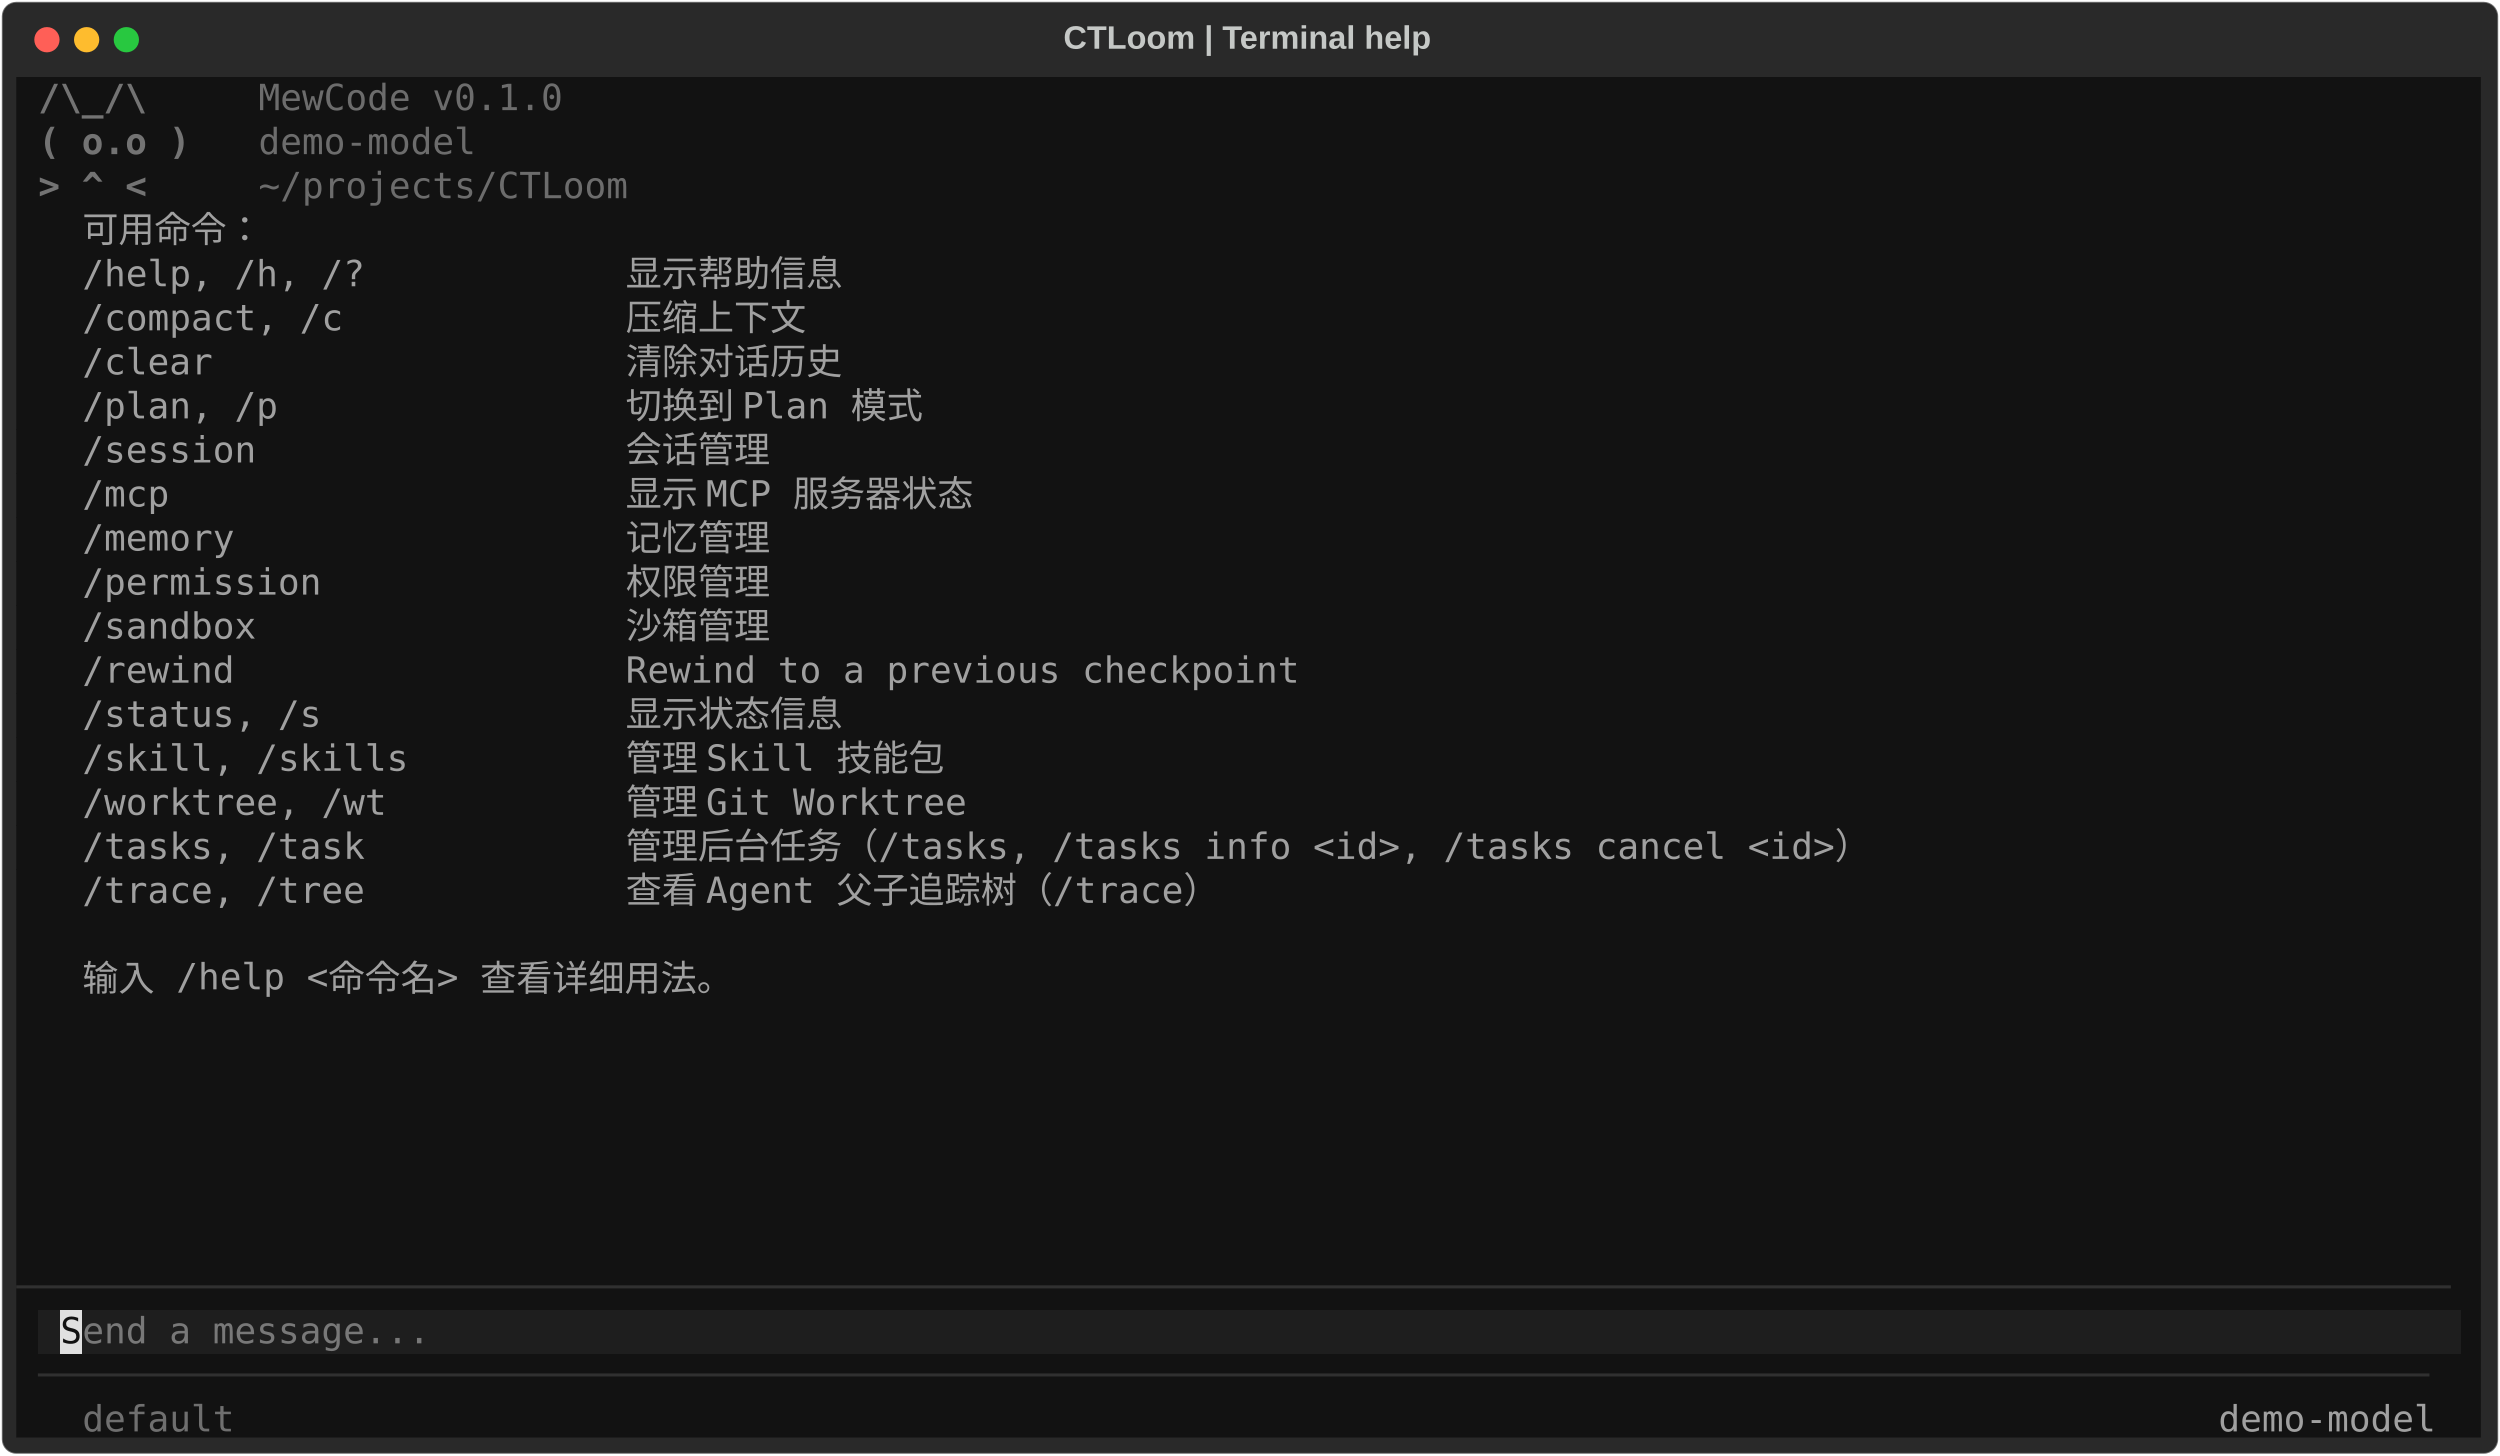
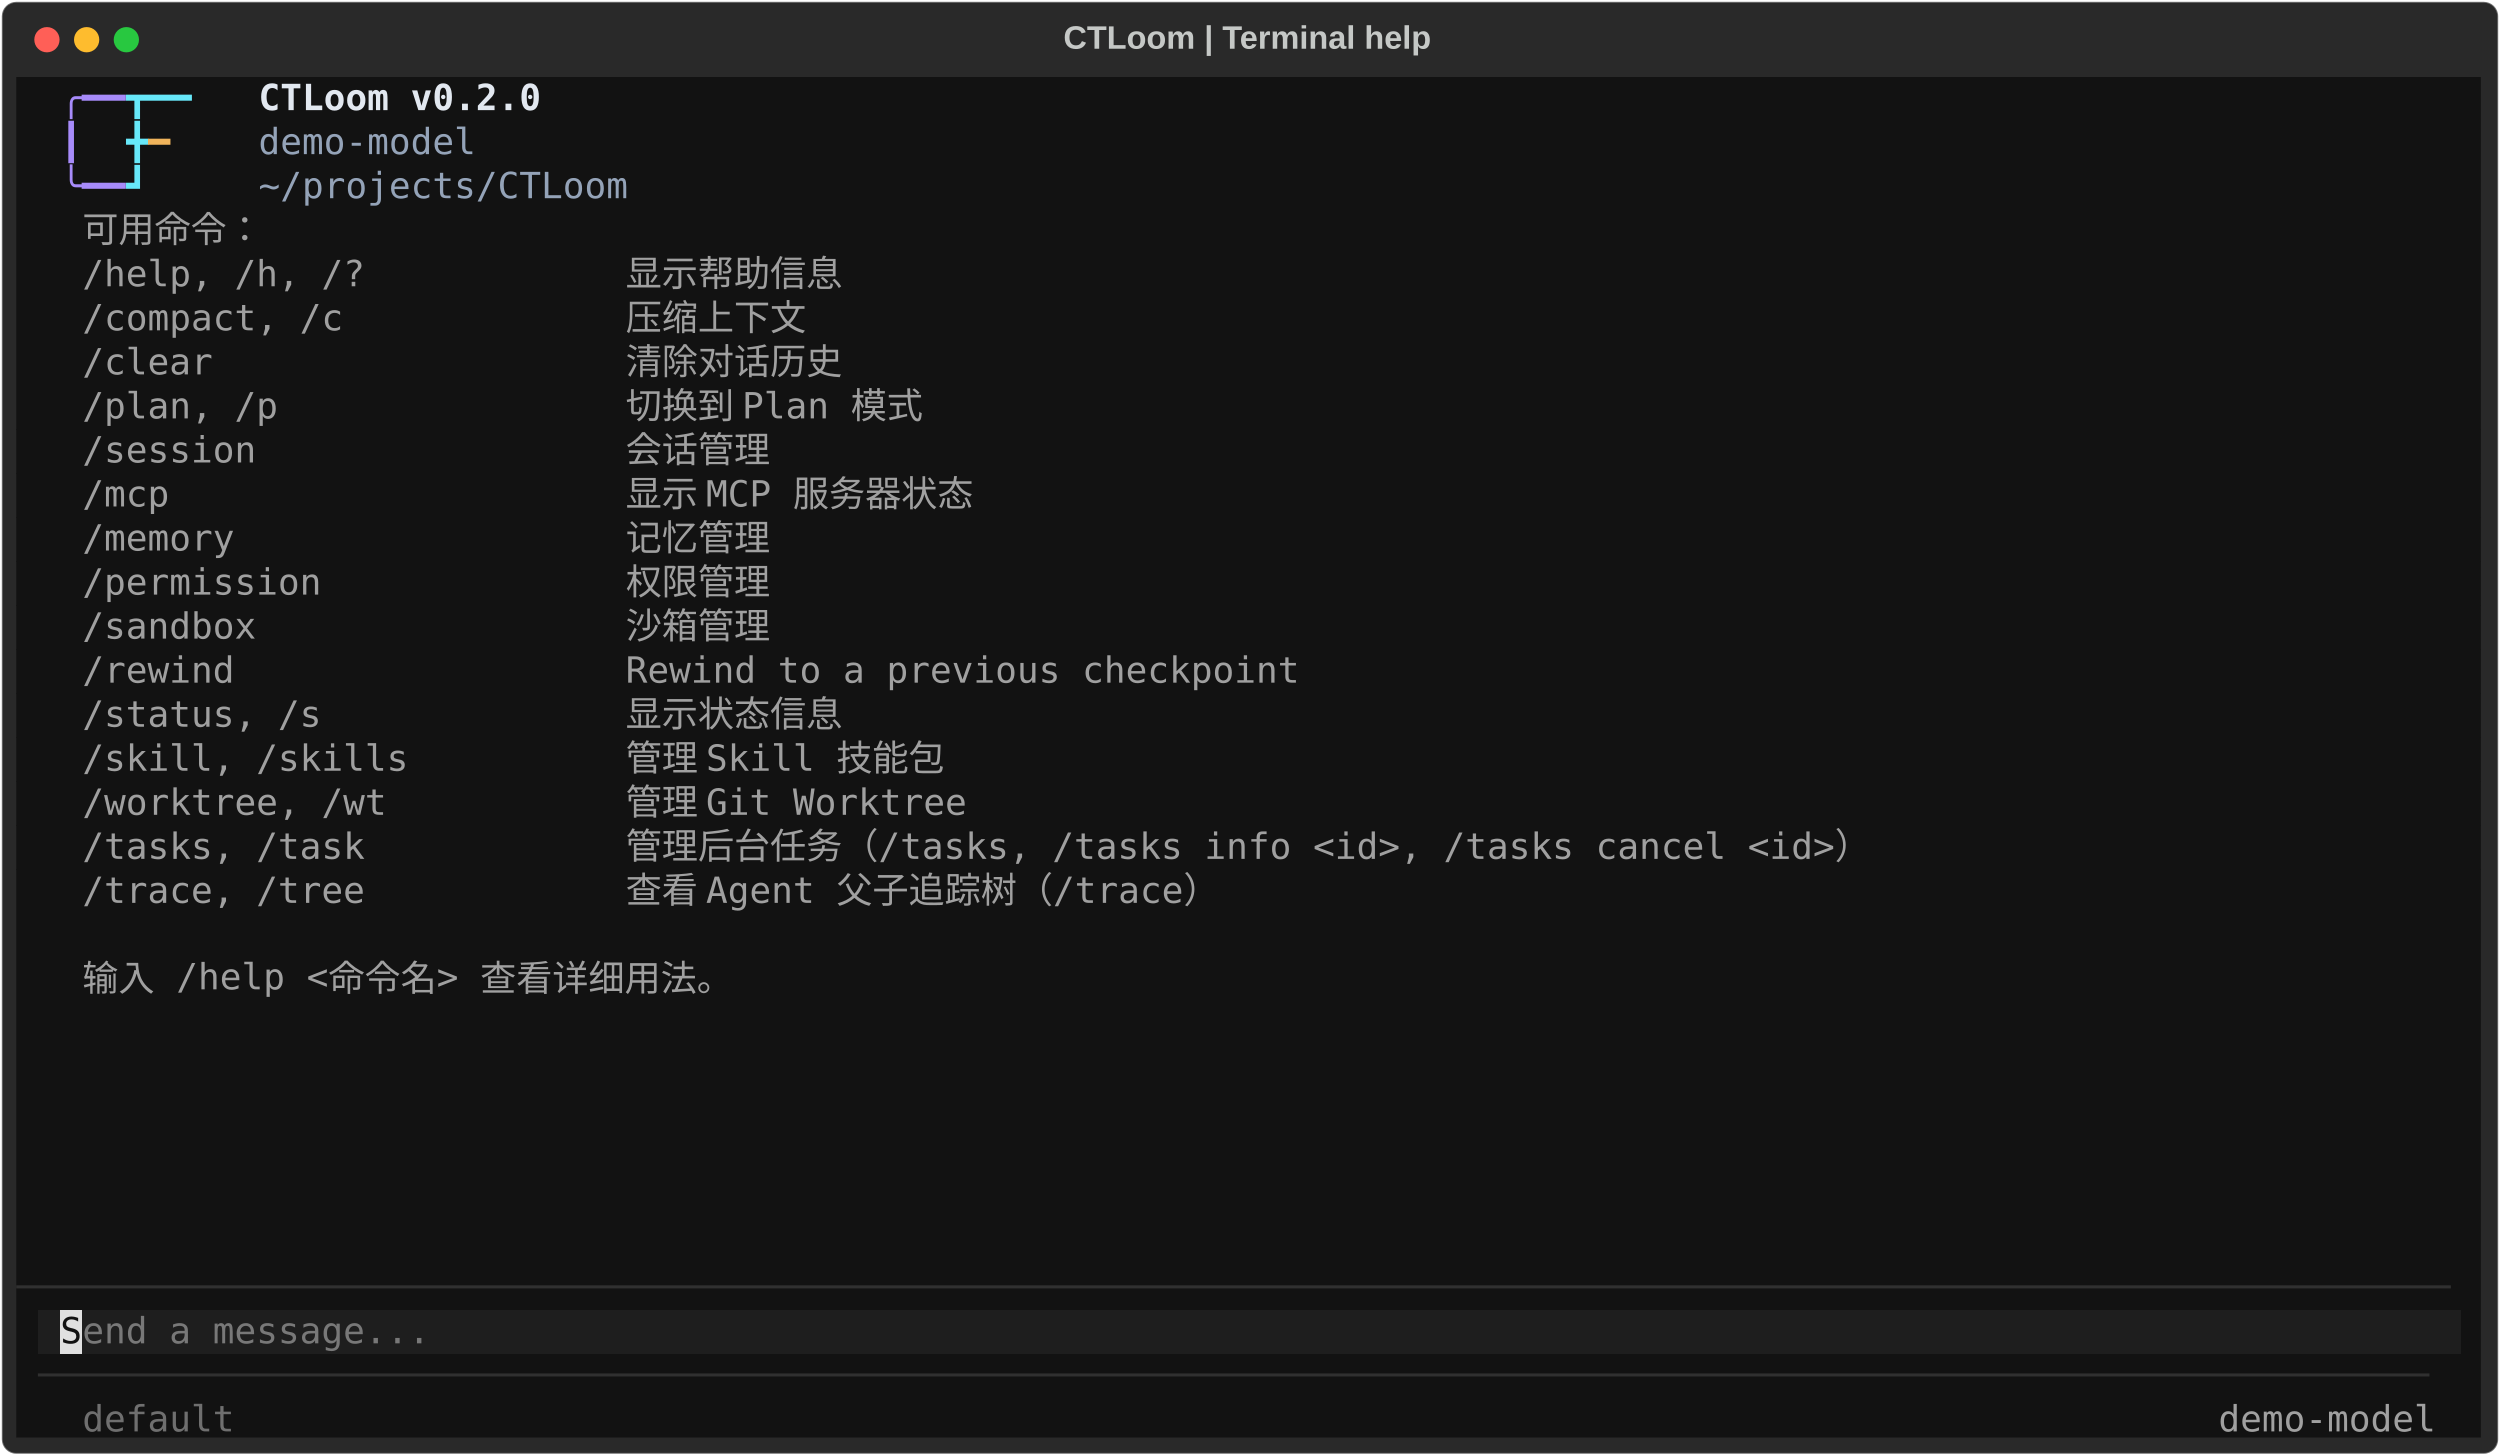
<svg xmlns="http://www.w3.org/2000/svg" class="rich-terminal" viewBox="0 0 1385 806.4">
  <style>




-     .terminal-778716046-matrix {
+     .terminal-2929265650-matrix {
        font-family: Consolas, "Microsoft YaHei", monospace;
        font-size: 20px;
        line-height: 24.4px;
        font-variant-east-asian: full-width;
    }

-     .terminal-778716046-title {
+     .terminal-2929265650-title {
        font-size: 18px;
        font-weight: bold;
        font-family: arial;
    }

-     .terminal-778716046-r1 { fill: #c5c8c6 }
- .terminal-778716046-r2 { fill: #737373;font-weight: bold }
- .terminal-778716046-r3 { fill: #6c6c6c }
- .terminal-778716046-r4 { fill: #a0a0a0 }
- .terminal-778716046-r5 { fill: #303030 }
- .terminal-778716046-r6 { fill: #121212 }
- .terminal-778716046-r7 { fill: #787878 }
- .terminal-778716046-r8 { fill: #6f6f6f }
- .terminal-778716046-r9 { fill: #e0e0e0 }
+     .terminal-2929265650-r1 { fill: #c5c8c6 }
+ .terminal-2929265650-r2 { fill: #e0e0e0 }
+ .terminal-2929265650-r3 { fill: #a78bfa;font-weight: bold }
+ .terminal-2929265650-r4 { fill: #67e8f9;font-weight: bold }
+ .terminal-2929265650-r5 { fill: #e2e8f0;font-weight: bold }
+ .terminal-2929265650-r6 { fill: #f0b45c;font-weight: bold }
+ .terminal-2929265650-r7 { fill: #94a3b8 }
+ .terminal-2929265650-r8 { fill: #a0a0a0 }
+ .terminal-2929265650-r9 { fill: #303030 }
+ .terminal-2929265650-r10 { fill: #121212 }
+ .terminal-2929265650-r11 { fill: #787878 }
+ .terminal-2929265650-r12 { fill: #6f6f6f }
    </style>
  <defs>
-     <clipPath id="terminal-778716046-clip-terminal">
+     <clipPath id="terminal-2929265650-clip-terminal">
      <rect x="0" y="0" width="1365.4" height="755.4" />
    </clipPath>
-     <clipPath id="terminal-778716046-line-0">
+     <clipPath id="terminal-2929265650-line-0">
      <rect x="0" y="1.5" width="1366.4" height="24.65" />
    </clipPath>
-     <clipPath id="terminal-778716046-line-1">
+     <clipPath id="terminal-2929265650-line-1">
      <rect x="0" y="25.9" width="1366.4" height="24.65" />
    </clipPath>
-     <clipPath id="terminal-778716046-line-2">
+     <clipPath id="terminal-2929265650-line-2">
      <rect x="0" y="50.3" width="1366.4" height="24.65" />
    </clipPath>
-     <clipPath id="terminal-778716046-line-3">
+     <clipPath id="terminal-2929265650-line-3">
      <rect x="0" y="74.7" width="1366.4" height="24.65" />
    </clipPath>
-     <clipPath id="terminal-778716046-line-4">
+     <clipPath id="terminal-2929265650-line-4">
      <rect x="0" y="99.1" width="1366.4" height="24.65" />
    </clipPath>
-     <clipPath id="terminal-778716046-line-5">
+     <clipPath id="terminal-2929265650-line-5">
      <rect x="0" y="123.5" width="1366.4" height="24.65" />
    </clipPath>
-     <clipPath id="terminal-778716046-line-6">
+     <clipPath id="terminal-2929265650-line-6">
      <rect x="0" y="147.9" width="1366.4" height="24.65" />
    </clipPath>
-     <clipPath id="terminal-778716046-line-7">
+     <clipPath id="terminal-2929265650-line-7">
      <rect x="0" y="172.3" width="1366.4" height="24.65" />
    </clipPath>
-     <clipPath id="terminal-778716046-line-8">
+     <clipPath id="terminal-2929265650-line-8">
      <rect x="0" y="196.7" width="1366.4" height="24.65" />
    </clipPath>
-     <clipPath id="terminal-778716046-line-9">
+     <clipPath id="terminal-2929265650-line-9">
      <rect x="0" y="221.1" width="1366.4" height="24.65" />
    </clipPath>
-     <clipPath id="terminal-778716046-line-10">
+     <clipPath id="terminal-2929265650-line-10">
      <rect x="0" y="245.5" width="1366.4" height="24.65" />
    </clipPath>
-     <clipPath id="terminal-778716046-line-11">
+     <clipPath id="terminal-2929265650-line-11">
      <rect x="0" y="269.9" width="1366.4" height="24.65" />
    </clipPath>
-     <clipPath id="terminal-778716046-line-12">
+     <clipPath id="terminal-2929265650-line-12">
      <rect x="0" y="294.3" width="1366.4" height="24.65" />
    </clipPath>
-     <clipPath id="terminal-778716046-line-13">
+     <clipPath id="terminal-2929265650-line-13">
      <rect x="0" y="318.7" width="1366.4" height="24.65" />
    </clipPath>
-     <clipPath id="terminal-778716046-line-14">
+     <clipPath id="terminal-2929265650-line-14">
      <rect x="0" y="343.1" width="1366.4" height="24.65" />
    </clipPath>
-     <clipPath id="terminal-778716046-line-15">
+     <clipPath id="terminal-2929265650-line-15">
      <rect x="0" y="367.5" width="1366.4" height="24.65" />
    </clipPath>
-     <clipPath id="terminal-778716046-line-16">
+     <clipPath id="terminal-2929265650-line-16">
      <rect x="0" y="391.9" width="1366.4" height="24.65" />
    </clipPath>
-     <clipPath id="terminal-778716046-line-17">
+     <clipPath id="terminal-2929265650-line-17">
      <rect x="0" y="416.3" width="1366.4" height="24.65" />
    </clipPath>
-     <clipPath id="terminal-778716046-line-18">
+     <clipPath id="terminal-2929265650-line-18">
      <rect x="0" y="440.7" width="1366.4" height="24.65" />
    </clipPath>
-     <clipPath id="terminal-778716046-line-19">
+     <clipPath id="terminal-2929265650-line-19">
      <rect x="0" y="465.1" width="1366.4" height="24.65" />
    </clipPath>
-     <clipPath id="terminal-778716046-line-20">
+     <clipPath id="terminal-2929265650-line-20">
      <rect x="0" y="489.5" width="1366.4" height="24.65" />
    </clipPath>
-     <clipPath id="terminal-778716046-line-21">
+     <clipPath id="terminal-2929265650-line-21">
      <rect x="0" y="513.9" width="1366.4" height="24.65" />
    </clipPath>
-     <clipPath id="terminal-778716046-line-22">
+     <clipPath id="terminal-2929265650-line-22">
      <rect x="0" y="538.3" width="1366.4" height="24.65" />
    </clipPath>
-     <clipPath id="terminal-778716046-line-23">
+     <clipPath id="terminal-2929265650-line-23">
      <rect x="0" y="562.7" width="1366.4" height="24.65" />
    </clipPath>
-     <clipPath id="terminal-778716046-line-24">
+     <clipPath id="terminal-2929265650-line-24">
      <rect x="0" y="587.1" width="1366.4" height="24.65" />
    </clipPath>
-     <clipPath id="terminal-778716046-line-25">
+     <clipPath id="terminal-2929265650-line-25">
      <rect x="0" y="611.5" width="1366.4" height="24.65" />
    </clipPath>
-     <clipPath id="terminal-778716046-line-26">
+     <clipPath id="terminal-2929265650-line-26">
      <rect x="0" y="635.9" width="1366.4" height="24.65" />
    </clipPath>
-     <clipPath id="terminal-778716046-line-27">
+     <clipPath id="terminal-2929265650-line-27">
      <rect x="0" y="660.3" width="1366.4" height="24.65" />
    </clipPath>
-     <clipPath id="terminal-778716046-line-28">
+     <clipPath id="terminal-2929265650-line-28">
      <rect x="0" y="684.7" width="1366.4" height="24.65" />
    </clipPath>
-     <clipPath id="terminal-778716046-line-29">
+     <clipPath id="terminal-2929265650-line-29">
      <rect x="0" y="709.1" width="1366.4" height="24.65" />
    </clipPath>
  </defs>
  <rect fill="#292929" stroke="rgba(255,255,255,0.35)" stroke-width="1" x="1" y="1" width="1383" height="804.4" rx="8" />
-   <text class="terminal-778716046-title" fill="#c5c8c6" text-anchor="middle" x="691" y="27">CTLoom | Terminal help</text>
+   <text class="terminal-2929265650-title" fill="#c5c8c6" text-anchor="middle" x="691" y="27">CTLoom | Terminal help</text>
  <g transform="translate(26,22)">
    <circle cx="0" cy="0" r="7" fill="#ff5f57" />
    <circle cx="22" cy="0" r="7" fill="#febc2e" />
    <circle cx="44" cy="0" r="7" fill="#28c840" />
  </g>
-   <g transform="translate(9, 41)" clip-path="url(#terminal-778716046-clip-terminal)">
+   <g transform="translate(9, 41)" clip-path="url(#terminal-2929265650-clip-terminal)">
    <rect fill="#121212" x="0" y="1.5" width="12.2" height="24.65" shape-rendering="crispEdges" />
-     <rect fill="#121212" x="12.2" y="1.5" width="122" height="24.65" shape-rendering="crispEdges" />
-     <rect fill="#121212" x="134.2" y="1.5" width="170.8" height="24.65" shape-rendering="crispEdges" />
-     <rect fill="#121212" x="305" y="1.5" width="1061.4" height="24.65" shape-rendering="crispEdges" />
+     <rect fill="#121212" x="12.2" y="1.5" width="12.2" height="24.65" shape-rendering="crispEdges" />
+     <rect fill="#121212" x="24.4" y="1.5" width="36.6" height="24.65" shape-rendering="crispEdges" />
+     <rect fill="#121212" x="61" y="1.5" width="36.6" height="24.65" shape-rendering="crispEdges" />
+     <rect fill="#121212" x="97.6" y="1.5" width="36.6" height="24.65" shape-rendering="crispEdges" />
+     <rect fill="#121212" x="134.2" y="1.5" width="158.6" height="24.65" shape-rendering="crispEdges" />
+     <rect fill="#121212" x="292.8" y="1.5" width="1073.6" height="24.65" shape-rendering="crispEdges" />
    <rect fill="#121212" x="0" y="25.9" width="12.2" height="24.65" shape-rendering="crispEdges" />
-     <rect fill="#121212" x="12.2" y="25.9" width="122" height="24.65" shape-rendering="crispEdges" />
+     <rect fill="#121212" x="12.2" y="25.9" width="12.2" height="24.65" shape-rendering="crispEdges" />
+     <rect fill="#121212" x="24.4" y="25.9" width="36.6" height="24.65" shape-rendering="crispEdges" />
+     <rect fill="#121212" x="61" y="25.9" width="12.2" height="24.65" shape-rendering="crispEdges" />
+     <rect fill="#121212" x="73.2" y="25.9" width="24.4" height="24.65" shape-rendering="crispEdges" />
+     <rect fill="#121212" x="97.6" y="25.9" width="36.6" height="24.65" shape-rendering="crispEdges" />
    <rect fill="#121212" x="134.2" y="25.9" width="122" height="24.65" shape-rendering="crispEdges" />
    <rect fill="#121212" x="256.2" y="25.9" width="1110.2" height="24.65" shape-rendering="crispEdges" />
    <rect fill="#121212" x="0" y="50.3" width="12.2" height="24.65" shape-rendering="crispEdges" />
-     <rect fill="#121212" x="12.2" y="50.3" width="122" height="24.65" shape-rendering="crispEdges" />
+     <rect fill="#121212" x="12.2" y="50.3" width="12.2" height="24.65" shape-rendering="crispEdges" />
+     <rect fill="#121212" x="24.4" y="50.3" width="36.6" height="24.65" shape-rendering="crispEdges" />
+     <rect fill="#121212" x="61" y="50.3" width="36.6" height="24.65" shape-rendering="crispEdges" />
+     <rect fill="#121212" x="97.6" y="50.3" width="36.6" height="24.65" shape-rendering="crispEdges" />
    <rect fill="#121212" x="134.2" y="50.3" width="756.4" height="24.65" shape-rendering="crispEdges" />
    <rect fill="#121212" x="890.6" y="50.3" width="475.8" height="24.65" shape-rendering="crispEdges" />
    <rect fill="#121212" x="0" y="74.7" width="36.6" height="24.65" shape-rendering="crispEdges" />
    <rect fill="#121212" x="36.6" y="74.7" width="146.4" height="24.65" shape-rendering="crispEdges" />
    <rect fill="#121212" x="183" y="74.7" width="1183.4" height="24.65" shape-rendering="crispEdges" />
    <rect fill="#121212" x="0" y="99.1" width="36.6" height="24.65" shape-rendering="crispEdges" />
    <rect fill="#121212" x="36.6" y="99.1" width="475.8" height="24.65" shape-rendering="crispEdges" />
    <rect fill="#121212" x="512.4" y="99.1" width="854" height="24.65" shape-rendering="crispEdges" />
    <rect fill="#121212" x="0" y="123.5" width="36.6" height="24.65" shape-rendering="crispEdges" />
    <rect fill="#121212" x="36.6" y="123.5" width="451.4" height="24.65" shape-rendering="crispEdges" />
    <rect fill="#121212" x="488" y="123.5" width="878.4" height="24.65" shape-rendering="crispEdges" />
    <rect fill="#121212" x="0" y="147.9" width="36.6" height="24.65" shape-rendering="crispEdges" />
    <rect fill="#121212" x="36.6" y="147.9" width="475.8" height="24.65" shape-rendering="crispEdges" />
    <rect fill="#121212" x="512.4" y="147.9" width="854" height="24.65" shape-rendering="crispEdges" />
    <rect fill="#121212" x="0" y="172.3" width="36.6" height="24.65" shape-rendering="crispEdges" />
    <rect fill="#121212" x="36.6" y="172.3" width="524.6" height="24.65" shape-rendering="crispEdges" />
    <rect fill="#121212" x="561.2" y="172.3" width="805.2" height="24.65" shape-rendering="crispEdges" />
    <rect fill="#121212" x="0" y="196.7" width="36.6" height="24.65" shape-rendering="crispEdges" />
    <rect fill="#121212" x="36.6" y="196.7" width="427" height="24.65" shape-rendering="crispEdges" />
    <rect fill="#121212" x="463.6" y="196.7" width="902.8" height="24.65" shape-rendering="crispEdges" />
    <rect fill="#121212" x="0" y="221.1" width="36.6" height="24.65" shape-rendering="crispEdges" />
    <rect fill="#121212" x="36.6" y="221.1" width="561.2" height="24.65" shape-rendering="crispEdges" />
    <rect fill="#121212" x="597.8" y="221.1" width="768.6" height="24.65" shape-rendering="crispEdges" />
    <rect fill="#121212" x="0" y="245.5" width="36.6" height="24.65" shape-rendering="crispEdges" />
    <rect fill="#121212" x="36.6" y="245.5" width="427" height="24.65" shape-rendering="crispEdges" />
    <rect fill="#121212" x="463.6" y="245.5" width="902.8" height="24.65" shape-rendering="crispEdges" />
    <rect fill="#121212" x="0" y="269.9" width="36.6" height="24.65" shape-rendering="crispEdges" />
    <rect fill="#121212" x="36.6" y="269.9" width="427" height="24.65" shape-rendering="crispEdges" />
    <rect fill="#121212" x="463.6" y="269.9" width="902.8" height="24.65" shape-rendering="crispEdges" />
    <rect fill="#121212" x="0" y="294.3" width="36.6" height="24.65" shape-rendering="crispEdges" />
    <rect fill="#121212" x="36.6" y="294.3" width="427" height="24.65" shape-rendering="crispEdges" />
    <rect fill="#121212" x="463.6" y="294.3" width="902.8" height="24.65" shape-rendering="crispEdges" />
    <rect fill="#121212" x="0" y="318.7" width="36.6" height="24.65" shape-rendering="crispEdges" />
    <rect fill="#121212" x="36.6" y="318.7" width="707.6" height="24.65" shape-rendering="crispEdges" />
    <rect fill="#121212" x="744.2" y="318.7" width="622.2" height="24.65" shape-rendering="crispEdges" />
    <rect fill="#121212" x="0" y="343.1" width="36.6" height="24.65" shape-rendering="crispEdges" />
    <rect fill="#121212" x="36.6" y="343.1" width="475.8" height="24.65" shape-rendering="crispEdges" />
    <rect fill="#121212" x="512.4" y="343.1" width="854" height="24.65" shape-rendering="crispEdges" />
    <rect fill="#121212" x="0" y="367.5" width="36.6" height="24.65" shape-rendering="crispEdges" />
    <rect fill="#121212" x="36.6" y="367.5" width="536.8" height="24.65" shape-rendering="crispEdges" />
    <rect fill="#121212" x="573.4" y="367.5" width="793" height="24.65" shape-rendering="crispEdges" />
    <rect fill="#121212" x="0" y="391.9" width="36.6" height="24.65" shape-rendering="crispEdges" />
    <rect fill="#121212" x="36.6" y="391.9" width="536.8" height="24.65" shape-rendering="crispEdges" />
    <rect fill="#121212" x="573.4" y="391.9" width="793" height="24.65" shape-rendering="crispEdges" />
    <rect fill="#121212" x="0" y="416.3" width="36.6" height="24.65" shape-rendering="crispEdges" />
    <rect fill="#121212" x="36.6" y="416.3" width="1061.4" height="24.65" shape-rendering="crispEdges" />
    <rect fill="#121212" x="1098" y="416.3" width="268.4" height="24.65" shape-rendering="crispEdges" />
    <rect fill="#121212" x="0" y="440.7" width="36.6" height="24.65" shape-rendering="crispEdges" />
    <rect fill="#121212" x="36.6" y="440.7" width="707.6" height="24.65" shape-rendering="crispEdges" />
    <rect fill="#121212" x="744.2" y="440.7" width="622.2" height="24.65" shape-rendering="crispEdges" />
    <rect fill="#121212" x="0" y="465.1" width="36.6" height="24.65" shape-rendering="crispEdges" />
    <rect fill="#121212" x="36.6" y="465.1" width="0" height="24.65" shape-rendering="crispEdges" />
    <rect fill="#121212" x="36.6" y="465.1" width="1329.8" height="24.65" shape-rendering="crispEdges" />
    <rect fill="#121212" x="0" y="489.5" width="36.6" height="24.65" shape-rendering="crispEdges" />
    <rect fill="#121212" x="36.6" y="489.5" width="414.8" height="24.65" shape-rendering="crispEdges" />
    <rect fill="#121212" x="451.4" y="489.5" width="915" height="24.65" shape-rendering="crispEdges" />
    <rect fill="#121212" x="0" y="513.9" width="1366.4" height="24.65" shape-rendering="crispEdges" />
    <rect fill="#121212" x="0" y="538.3" width="1366.4" height="24.65" shape-rendering="crispEdges" />
    <rect fill="#121212" x="0" y="562.7" width="1366.4" height="24.65" shape-rendering="crispEdges" />
    <rect fill="#121212" x="0" y="587.1" width="1366.4" height="24.65" shape-rendering="crispEdges" />
    <rect fill="#121212" x="0" y="611.5" width="1366.4" height="24.65" shape-rendering="crispEdges" />
    <rect fill="#121212" x="0" y="635.9" width="1366.4" height="24.65" shape-rendering="crispEdges" />
    <rect fill="#121212" x="0" y="660.3" width="1366.4" height="24.65" shape-rendering="crispEdges" />
    <rect fill="#121212" x="0" y="684.7" width="12.2" height="24.65" shape-rendering="crispEdges" />
    <rect fill="#1e1e1e" x="12.2" y="684.7" width="12.2" height="24.65" shape-rendering="crispEdges" />
    <rect fill="#e0e0e0" x="24.4" y="684.7" width="12.2" height="24.65" shape-rendering="crispEdges" />
    <rect fill="#1e1e1e" x="36.6" y="684.7" width="195.2" height="24.65" shape-rendering="crispEdges" />
    <rect fill="#1e1e1e" x="231.8" y="684.7" width="1122.4" height="24.65" shape-rendering="crispEdges" />
    <rect fill="#121212" x="1354.2" y="684.7" width="12.2" height="24.65" shape-rendering="crispEdges" />
    <rect fill="#121212" x="0" y="709.1" width="12.2" height="24.65" shape-rendering="crispEdges" />
    <rect fill="#121212" x="12.2" y="709.1" width="1342" height="24.65" shape-rendering="crispEdges" />
    <rect fill="#121212" x="1354.2" y="709.1" width="12.2" height="24.65" shape-rendering="crispEdges" />
    <rect fill="#121212" x="0" y="733.5" width="36.6" height="24.65" shape-rendering="crispEdges" />
    <rect fill="#121212" x="36.6" y="733.5" width="85.4" height="24.65" shape-rendering="crispEdges" />
    <rect fill="#121212" x="122" y="733.5" width="24.4" height="24.65" shape-rendering="crispEdges" />
    <rect fill="#121212" x="146.4" y="733.5" width="0" height="24.65" shape-rendering="crispEdges" />
    <rect fill="#121212" x="146.4" y="733.5" width="1073.6" height="24.65" shape-rendering="crispEdges" />
    <rect fill="#121212" x="1220" y="733.5" width="122" height="24.65" shape-rendering="crispEdges" />
    <rect fill="#121212" x="1342" y="733.5" width="24.4" height="24.65" shape-rendering="crispEdges" />
-     <g class="terminal-778716046-matrix">
-       <text class="terminal-778716046-r2" x="12.2" y="20" textLength="122" clip-path="url(#terminal-778716046-line-0)"> /\_/\    </text>
-       <text class="terminal-778716046-r3" x="134.2" y="20" textLength="170.8" clip-path="url(#terminal-778716046-line-0)">MewCode v0.1.0</text>
-       <text class="terminal-778716046-r1" x="1366.4" y="20" textLength="12.2" clip-path="url(#terminal-778716046-line-0)">
- </text>
-       <text class="terminal-778716046-r2" x="12.2" y="44.4" textLength="122" clip-path="url(#terminal-778716046-line-1)">( o.o )   </text>
-       <text class="terminal-778716046-r3" x="134.2" y="44.4" textLength="122" clip-path="url(#terminal-778716046-line-1)">demo-model</text>
-       <text class="terminal-778716046-r1" x="1366.4" y="44.4" textLength="12.2" clip-path="url(#terminal-778716046-line-1)">
- </text>
-       <text class="terminal-778716046-r2" x="12.2" y="68.8" textLength="122" clip-path="url(#terminal-778716046-line-2)"> &gt; ^ &lt;    </text>
-       <text class="terminal-778716046-r3" x="134.2" y="68.8" textLength="207.4" clip-path="url(#terminal-778716046-line-2)">~/projects/CTLoom</text>
-       <text class="terminal-778716046-r1" x="1366.4" y="68.8" textLength="12.2" clip-path="url(#terminal-778716046-line-2)">
- </text>
-       <text class="terminal-778716046-r4" x="36.6" y="93.2" textLength="85.4" clip-path="url(#terminal-778716046-line-3)">  可用命令：</text>
-       <text class="terminal-778716046-r1" x="1366.4" y="93.2" textLength="12.2" clip-path="url(#terminal-778716046-line-3)">
- </text>
-       <text class="terminal-778716046-r4" x="36.6" y="117.6" textLength="402.6" clip-path="url(#terminal-778716046-line-4)">  /help, /h, /?            显示帮助信息</text>
-       <text class="terminal-778716046-r1" x="1366.4" y="117.6" textLength="12.2" clip-path="url(#terminal-778716046-line-4)">
- </text>
-       <text class="terminal-778716046-r4" x="36.6" y="142" textLength="390.4" clip-path="url(#terminal-778716046-line-5)">  /compact, /c             压缩上下文</text>
-       <text class="terminal-778716046-r1" x="1366.4" y="142" textLength="12.2" clip-path="url(#terminal-778716046-line-5)">
- </text>
-       <text class="terminal-778716046-r4" x="36.6" y="166.4" textLength="402.6" clip-path="url(#terminal-778716046-line-6)">  /clear                   清除对话历史</text>
-       <text class="terminal-778716046-r1" x="1366.4" y="166.4" textLength="12.2" clip-path="url(#terminal-778716046-line-6)">
- </text>
-       <text class="terminal-778716046-r4" x="36.6" y="190.8" textLength="463.6" clip-path="url(#terminal-778716046-line-7)">  /plan, /p                切换到 Plan 模式</text>
-       <text class="terminal-778716046-r1" x="1366.4" y="190.8" textLength="12.2" clip-path="url(#terminal-778716046-line-7)">
- </text>
-       <text class="terminal-778716046-r4" x="36.6" y="215.2" textLength="378.2" clip-path="url(#terminal-778716046-line-8)">  /session                 会话管理</text>
-       <text class="terminal-778716046-r1" x="1366.4" y="215.2" textLength="12.2" clip-path="url(#terminal-778716046-line-8)">
- </text>
-       <text class="terminal-778716046-r4" x="36.6" y="239.6" textLength="475.8" clip-path="url(#terminal-778716046-line-9)">  /mcp                     显示 MCP 服务器状态</text>
-       <text class="terminal-778716046-r1" x="1366.4" y="239.6" textLength="12.2" clip-path="url(#terminal-778716046-line-9)">
- </text>
-       <text class="terminal-778716046-r4" x="36.6" y="264" textLength="378.2" clip-path="url(#terminal-778716046-line-10)">  /memory                  记忆管理</text>
-       <text class="terminal-778716046-r1" x="1366.4" y="264" textLength="12.2" clip-path="url(#terminal-778716046-line-10)">
- </text>
-       <text class="terminal-778716046-r4" x="36.6" y="288.4" textLength="378.2" clip-path="url(#terminal-778716046-line-11)">  /permission              权限管理</text>
-       <text class="terminal-778716046-r1" x="1366.4" y="288.4" textLength="12.2" clip-path="url(#terminal-778716046-line-11)">
- </text>
-       <text class="terminal-778716046-r4" x="36.6" y="312.8" textLength="378.2" clip-path="url(#terminal-778716046-line-12)">  /sandbox                 沙箱管理</text>
-       <text class="terminal-778716046-r1" x="1366.4" y="312.8" textLength="12.2" clip-path="url(#terminal-778716046-line-12)">
- </text>
-       <text class="terminal-778716046-r4" x="36.6" y="337.2" textLength="707.6" clip-path="url(#terminal-778716046-line-13)">  /rewind                  Rewind to a previous checkpoint</text>
-       <text class="terminal-778716046-r1" x="1366.4" y="337.2" textLength="12.2" clip-path="url(#terminal-778716046-line-13)">
- </text>
-       <text class="terminal-778716046-r4" x="36.6" y="361.6" textLength="402.6" clip-path="url(#terminal-778716046-line-14)">  /status, /s              显示状态信息</text>
-       <text class="terminal-778716046-r1" x="1366.4" y="361.6" textLength="12.2" clip-path="url(#terminal-778716046-line-14)">
- </text>
-       <text class="terminal-778716046-r4" x="36.6" y="386" textLength="475.8" clip-path="url(#terminal-778716046-line-15)">  /skill, /skills          管理 Skill 技能包</text>
-       <text class="terminal-778716046-r1" x="1366.4" y="386" textLength="12.2" clip-path="url(#terminal-778716046-line-15)">
- </text>
-       <text class="terminal-778716046-r4" x="36.6" y="410.4" textLength="512.4" clip-path="url(#terminal-778716046-line-16)">  /worktree, /wt           管理 Git Worktree</text>
-       <text class="terminal-778716046-r1" x="1366.4" y="410.4" textLength="12.2" clip-path="url(#terminal-778716046-line-16)">
- </text>
-       <text class="terminal-778716046-r4" x="36.6" y="434.8" textLength="963.8" clip-path="url(#terminal-778716046-line-17)">  /tasks, /task            管理后台任务（/tasks, /tasks info &lt;id&gt;, /tasks cancel &lt;id&gt;）</text>
-       <text class="terminal-778716046-r1" x="1366.4" y="434.8" textLength="12.2" clip-path="url(#terminal-778716046-line-17)">
- </text>
-       <text class="terminal-778716046-r4" x="36.6" y="459.2" textLength="597.8" clip-path="url(#terminal-778716046-line-18)">  /trace, /tree            查看 Agent 父子追踪树（/trace）</text>
-       <text class="terminal-778716046-r1" x="1366.4" y="459.2" textLength="12.2" clip-path="url(#terminal-778716046-line-18)">
- </text>
-       <text class="terminal-778716046-r1" x="1366.4" y="483.6" textLength="12.2" clip-path="url(#terminal-778716046-line-19)">
- </text>
-       <text class="terminal-778716046-r4" x="36.6" y="508" textLength="268.4" clip-path="url(#terminal-778716046-line-20)">输入 /help &lt;命令名&gt; 查看详细用法。</text>
-       <text class="terminal-778716046-r1" x="1366.4" y="508" textLength="12.2" clip-path="url(#terminal-778716046-line-20)">
- </text>
-       <text class="terminal-778716046-r1" x="1366.4" y="532.4" textLength="12.2" clip-path="url(#terminal-778716046-line-21)">
- </text>
-       <text class="terminal-778716046-r1" x="1366.4" y="556.8" textLength="12.2" clip-path="url(#terminal-778716046-line-22)">
- </text>
-       <text class="terminal-778716046-r1" x="1366.4" y="581.2" textLength="12.2" clip-path="url(#terminal-778716046-line-23)">
- </text>
-       <text class="terminal-778716046-r1" x="1366.4" y="605.6" textLength="12.2" clip-path="url(#terminal-778716046-line-24)">
- </text>
-       <text class="terminal-778716046-r1" x="1366.4" y="630" textLength="12.2" clip-path="url(#terminal-778716046-line-25)">
- </text>
-       <text class="terminal-778716046-r1" x="1366.4" y="654.4" textLength="12.2" clip-path="url(#terminal-778716046-line-26)">
- </text>
-       <text class="terminal-778716046-r5" x="0" y="678.8" textLength="1366.4" clip-path="url(#terminal-778716046-line-27)">────────────────────────────────────────────────────────────────────────────────────────────────────────────────</text>
-       <text class="terminal-778716046-r1" x="1366.4" y="678.8" textLength="12.2" clip-path="url(#terminal-778716046-line-27)">
- </text>
-       <text class="terminal-778716046-r6" x="24.4" y="703.2" textLength="12.2" clip-path="url(#terminal-778716046-line-28)">S</text>
-       <text class="terminal-778716046-r7" x="36.6" y="703.2" textLength="195.2" clip-path="url(#terminal-778716046-line-28)">end a message...</text>
-       <text class="terminal-778716046-r1" x="1366.4" y="703.2" textLength="12.2" clip-path="url(#terminal-778716046-line-28)">
- </text>
-       <text class="terminal-778716046-r5" x="12.2" y="727.6" textLength="1342" clip-path="url(#terminal-778716046-line-29)">──────────────────────────────────────────────────────────────────────────────────────────────────────────────</text>
-       <text class="terminal-778716046-r1" x="1366.4" y="727.6" textLength="12.2" clip-path="url(#terminal-778716046-line-29)">
- </text>
-       <text class="terminal-778716046-r8" x="36.6" y="752" textLength="85.4" clip-path="url(#terminal-778716046-line-30)">default</text>
-       <text class="terminal-778716046-r4" x="1220" y="752" textLength="122" clip-path="url(#terminal-778716046-line-30)">demo-model</text>
+     <g class="terminal-2929265650-matrix">
+       <text class="terminal-2929265650-r3" x="24.4" y="20" textLength="36.6" clip-path="url(#terminal-2929265650-line-0)">╭━━</text>
+       <text class="terminal-2929265650-r4" x="61" y="20" textLength="36.6" clip-path="url(#terminal-2929265650-line-0)">┳━━</text>
+       <text class="terminal-2929265650-r5" x="134.2" y="20" textLength="158.6" clip-path="url(#terminal-2929265650-line-0)">CTLoom v0.2.0</text>
+       <text class="terminal-2929265650-r1" x="1366.4" y="20" textLength="12.2" clip-path="url(#terminal-2929265650-line-0)">
+ </text>
+       <text class="terminal-2929265650-r3" x="24.4" y="44.4" textLength="36.6" clip-path="url(#terminal-2929265650-line-1)">┃  </text>
+       <text class="terminal-2929265650-r4" x="61" y="44.4" textLength="12.2" clip-path="url(#terminal-2929265650-line-1)">╋</text>
+       <text class="terminal-2929265650-r6" x="73.2" y="44.4" textLength="24.4" clip-path="url(#terminal-2929265650-line-1)">━ </text>
+       <text class="terminal-2929265650-r7" x="134.2" y="44.4" textLength="122" clip-path="url(#terminal-2929265650-line-1)">demo-model</text>
+       <text class="terminal-2929265650-r1" x="1366.4" y="44.4" textLength="12.2" clip-path="url(#terminal-2929265650-line-1)">
+ </text>
+       <text class="terminal-2929265650-r3" x="24.4" y="68.8" textLength="36.6" clip-path="url(#terminal-2929265650-line-2)">╰━━</text>
+       <text class="terminal-2929265650-r4" x="61" y="68.8" textLength="36.6" clip-path="url(#terminal-2929265650-line-2)">┛  </text>
+       <text class="terminal-2929265650-r7" x="134.2" y="68.8" textLength="207.4" clip-path="url(#terminal-2929265650-line-2)">~/projects/CTLoom</text>
+       <text class="terminal-2929265650-r1" x="1366.4" y="68.8" textLength="12.2" clip-path="url(#terminal-2929265650-line-2)">
+ </text>
+       <text class="terminal-2929265650-r8" x="36.6" y="93.2" textLength="85.4" clip-path="url(#terminal-2929265650-line-3)">  可用命令：</text>
+       <text class="terminal-2929265650-r1" x="1366.4" y="93.2" textLength="12.2" clip-path="url(#terminal-2929265650-line-3)">
+ </text>
+       <text class="terminal-2929265650-r8" x="36.6" y="117.6" textLength="402.6" clip-path="url(#terminal-2929265650-line-4)">  /help, /h, /?            显示帮助信息</text>
+       <text class="terminal-2929265650-r1" x="1366.4" y="117.6" textLength="12.2" clip-path="url(#terminal-2929265650-line-4)">
+ </text>
+       <text class="terminal-2929265650-r8" x="36.6" y="142" textLength="390.4" clip-path="url(#terminal-2929265650-line-5)">  /compact, /c             压缩上下文</text>
+       <text class="terminal-2929265650-r1" x="1366.4" y="142" textLength="12.2" clip-path="url(#terminal-2929265650-line-5)">
+ </text>
+       <text class="terminal-2929265650-r8" x="36.6" y="166.4" textLength="402.6" clip-path="url(#terminal-2929265650-line-6)">  /clear                   清除对话历史</text>
+       <text class="terminal-2929265650-r1" x="1366.4" y="166.4" textLength="12.2" clip-path="url(#terminal-2929265650-line-6)">
+ </text>
+       <text class="terminal-2929265650-r8" x="36.6" y="190.8" textLength="463.6" clip-path="url(#terminal-2929265650-line-7)">  /plan, /p                切换到 Plan 模式</text>
+       <text class="terminal-2929265650-r1" x="1366.4" y="190.8" textLength="12.2" clip-path="url(#terminal-2929265650-line-7)">
+ </text>
+       <text class="terminal-2929265650-r8" x="36.6" y="215.2" textLength="378.2" clip-path="url(#terminal-2929265650-line-8)">  /session                 会话管理</text>
+       <text class="terminal-2929265650-r1" x="1366.4" y="215.2" textLength="12.2" clip-path="url(#terminal-2929265650-line-8)">
+ </text>
+       <text class="terminal-2929265650-r8" x="36.6" y="239.6" textLength="475.8" clip-path="url(#terminal-2929265650-line-9)">  /mcp                     显示 MCP 服务器状态</text>
+       <text class="terminal-2929265650-r1" x="1366.4" y="239.6" textLength="12.2" clip-path="url(#terminal-2929265650-line-9)">
+ </text>
+       <text class="terminal-2929265650-r8" x="36.6" y="264" textLength="378.2" clip-path="url(#terminal-2929265650-line-10)">  /memory                  记忆管理</text>
+       <text class="terminal-2929265650-r1" x="1366.4" y="264" textLength="12.2" clip-path="url(#terminal-2929265650-line-10)">
+ </text>
+       <text class="terminal-2929265650-r8" x="36.6" y="288.4" textLength="378.2" clip-path="url(#terminal-2929265650-line-11)">  /permission              权限管理</text>
+       <text class="terminal-2929265650-r1" x="1366.4" y="288.4" textLength="12.2" clip-path="url(#terminal-2929265650-line-11)">
+ </text>
+       <text class="terminal-2929265650-r8" x="36.6" y="312.8" textLength="378.2" clip-path="url(#terminal-2929265650-line-12)">  /sandbox                 沙箱管理</text>
+       <text class="terminal-2929265650-r1" x="1366.4" y="312.8" textLength="12.2" clip-path="url(#terminal-2929265650-line-12)">
+ </text>
+       <text class="terminal-2929265650-r8" x="36.6" y="337.2" textLength="707.6" clip-path="url(#terminal-2929265650-line-13)">  /rewind                  Rewind to a previous checkpoint</text>
+       <text class="terminal-2929265650-r1" x="1366.4" y="337.2" textLength="12.2" clip-path="url(#terminal-2929265650-line-13)">
+ </text>
+       <text class="terminal-2929265650-r8" x="36.6" y="361.6" textLength="402.6" clip-path="url(#terminal-2929265650-line-14)">  /status, /s              显示状态信息</text>
+       <text class="terminal-2929265650-r1" x="1366.4" y="361.6" textLength="12.2" clip-path="url(#terminal-2929265650-line-14)">
+ </text>
+       <text class="terminal-2929265650-r8" x="36.6" y="386" textLength="475.8" clip-path="url(#terminal-2929265650-line-15)">  /skill, /skills          管理 Skill 技能包</text>
+       <text class="terminal-2929265650-r1" x="1366.4" y="386" textLength="12.2" clip-path="url(#terminal-2929265650-line-15)">
+ </text>
+       <text class="terminal-2929265650-r8" x="36.6" y="410.4" textLength="512.4" clip-path="url(#terminal-2929265650-line-16)">  /worktree, /wt           管理 Git Worktree</text>
+       <text class="terminal-2929265650-r1" x="1366.4" y="410.4" textLength="12.2" clip-path="url(#terminal-2929265650-line-16)">
+ </text>
+       <text class="terminal-2929265650-r8" x="36.6" y="434.8" textLength="963.8" clip-path="url(#terminal-2929265650-line-17)">  /tasks, /task            管理后台任务（/tasks, /tasks info &lt;id&gt;, /tasks cancel &lt;id&gt;）</text>
+       <text class="terminal-2929265650-r1" x="1366.4" y="434.8" textLength="12.2" clip-path="url(#terminal-2929265650-line-17)">
+ </text>
+       <text class="terminal-2929265650-r8" x="36.6" y="459.2" textLength="597.8" clip-path="url(#terminal-2929265650-line-18)">  /trace, /tree            查看 Agent 父子追踪树（/trace）</text>
+       <text class="terminal-2929265650-r1" x="1366.4" y="459.2" textLength="12.2" clip-path="url(#terminal-2929265650-line-18)">
+ </text>
+       <text class="terminal-2929265650-r1" x="1366.4" y="483.6" textLength="12.2" clip-path="url(#terminal-2929265650-line-19)">
+ </text>
+       <text class="terminal-2929265650-r8" x="36.6" y="508" textLength="268.4" clip-path="url(#terminal-2929265650-line-20)">输入 /help &lt;命令名&gt; 查看详细用法。</text>
+       <text class="terminal-2929265650-r1" x="1366.4" y="508" textLength="12.2" clip-path="url(#terminal-2929265650-line-20)">
+ </text>
+       <text class="terminal-2929265650-r1" x="1366.4" y="532.4" textLength="12.2" clip-path="url(#terminal-2929265650-line-21)">
+ </text>
+       <text class="terminal-2929265650-r1" x="1366.4" y="556.8" textLength="12.2" clip-path="url(#terminal-2929265650-line-22)">
+ </text>
+       <text class="terminal-2929265650-r1" x="1366.4" y="581.2" textLength="12.2" clip-path="url(#terminal-2929265650-line-23)">
+ </text>
+       <text class="terminal-2929265650-r1" x="1366.4" y="605.6" textLength="12.2" clip-path="url(#terminal-2929265650-line-24)">
+ </text>
+       <text class="terminal-2929265650-r1" x="1366.4" y="630" textLength="12.2" clip-path="url(#terminal-2929265650-line-25)">
+ </text>
+       <text class="terminal-2929265650-r1" x="1366.4" y="654.4" textLength="12.2" clip-path="url(#terminal-2929265650-line-26)">
+ </text>
+       <text class="terminal-2929265650-r9" x="0" y="678.8" textLength="1366.4" clip-path="url(#terminal-2929265650-line-27)">────────────────────────────────────────────────────────────────────────────────────────────────────────────────</text>
+       <text class="terminal-2929265650-r1" x="1366.4" y="678.8" textLength="12.2" clip-path="url(#terminal-2929265650-line-27)">
+ </text>
+       <text class="terminal-2929265650-r10" x="24.4" y="703.2" textLength="12.2" clip-path="url(#terminal-2929265650-line-28)">S</text>
+       <text class="terminal-2929265650-r11" x="36.6" y="703.2" textLength="195.2" clip-path="url(#terminal-2929265650-line-28)">end a message...</text>
+       <text class="terminal-2929265650-r1" x="1366.4" y="703.2" textLength="12.2" clip-path="url(#terminal-2929265650-line-28)">
+ </text>
+       <text class="terminal-2929265650-r9" x="12.2" y="727.6" textLength="1342" clip-path="url(#terminal-2929265650-line-29)">──────────────────────────────────────────────────────────────────────────────────────────────────────────────</text>
+       <text class="terminal-2929265650-r1" x="1366.4" y="727.6" textLength="12.2" clip-path="url(#terminal-2929265650-line-29)">
+ </text>
+       <text class="terminal-2929265650-r12" x="36.6" y="752" textLength="85.4" clip-path="url(#terminal-2929265650-line-30)">default</text>
+       <text class="terminal-2929265650-r8" x="1220" y="752" textLength="122" clip-path="url(#terminal-2929265650-line-30)">demo-model</text>
    </g>
  </g>
</svg>
